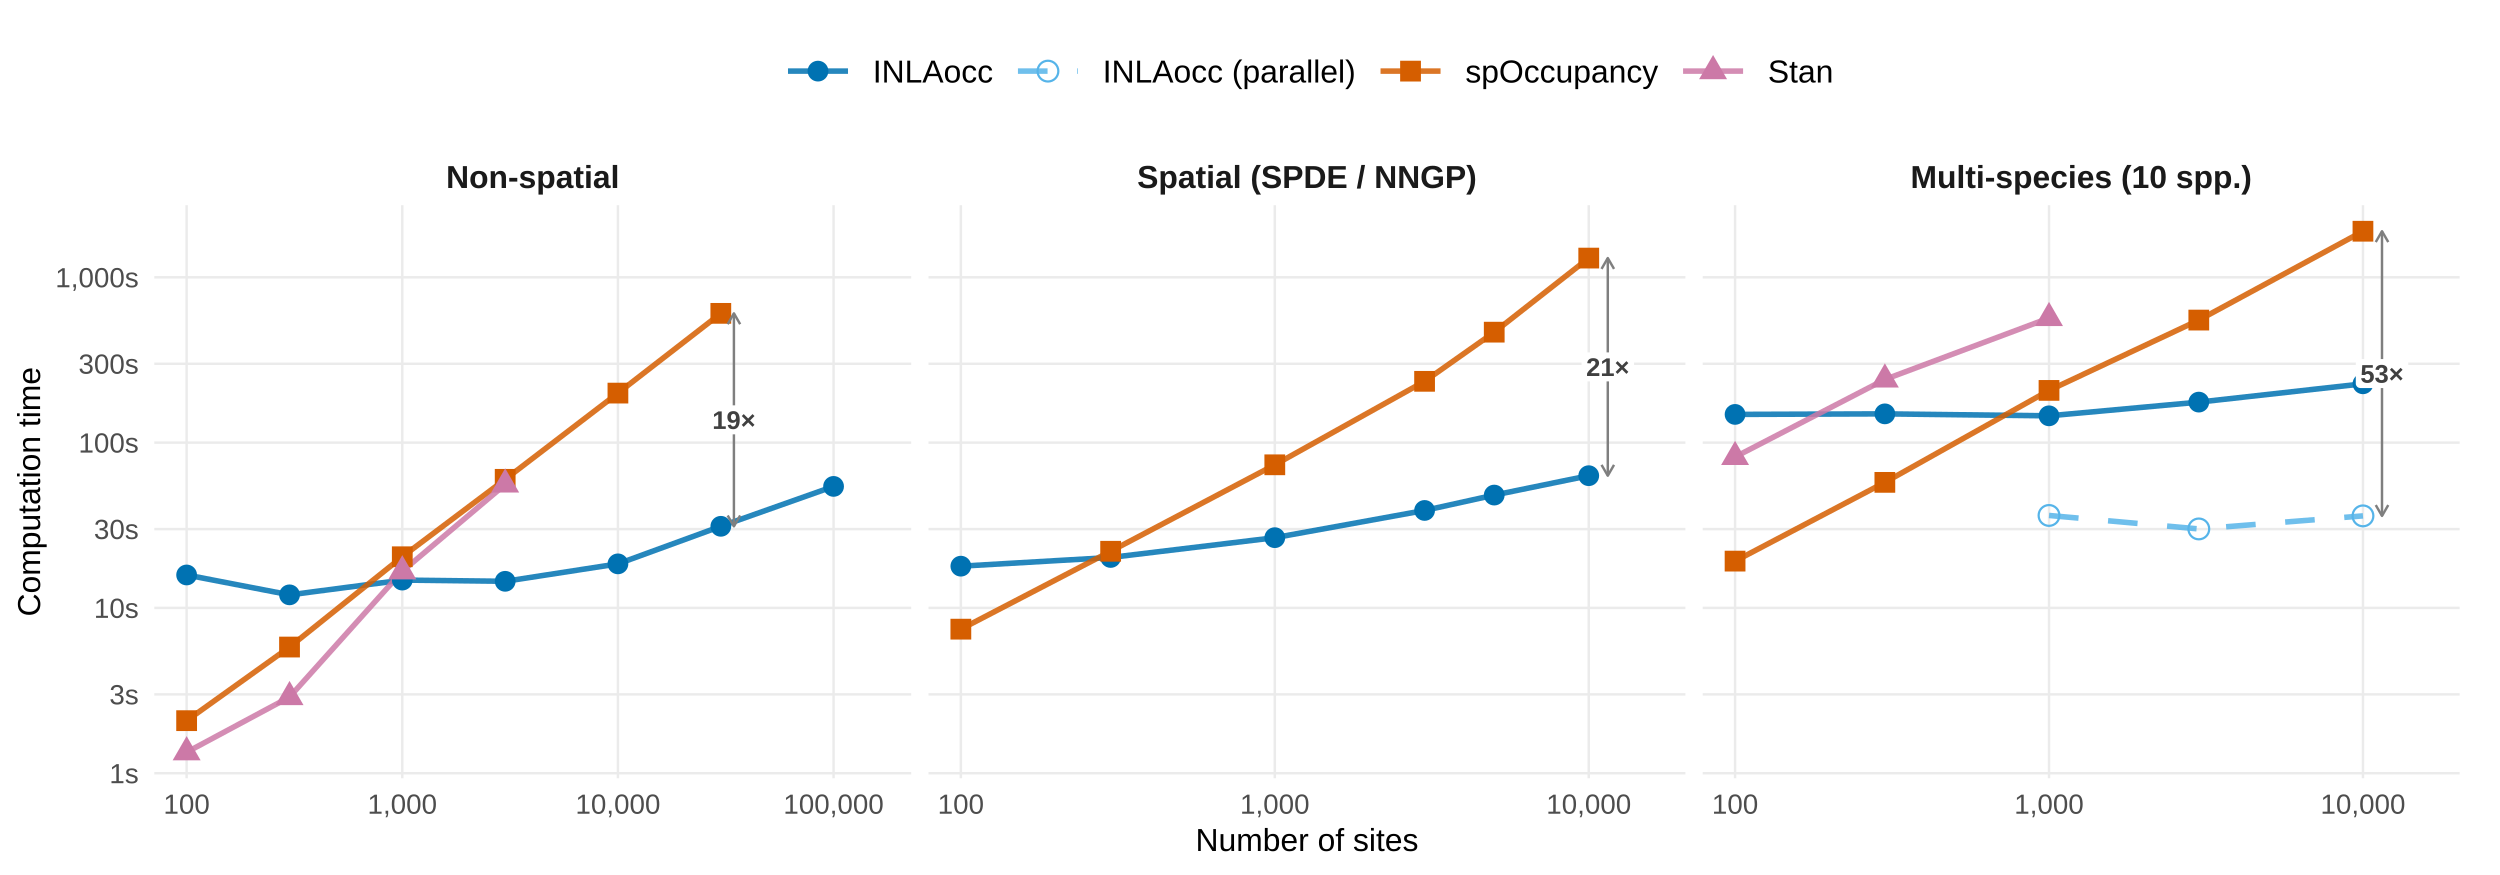
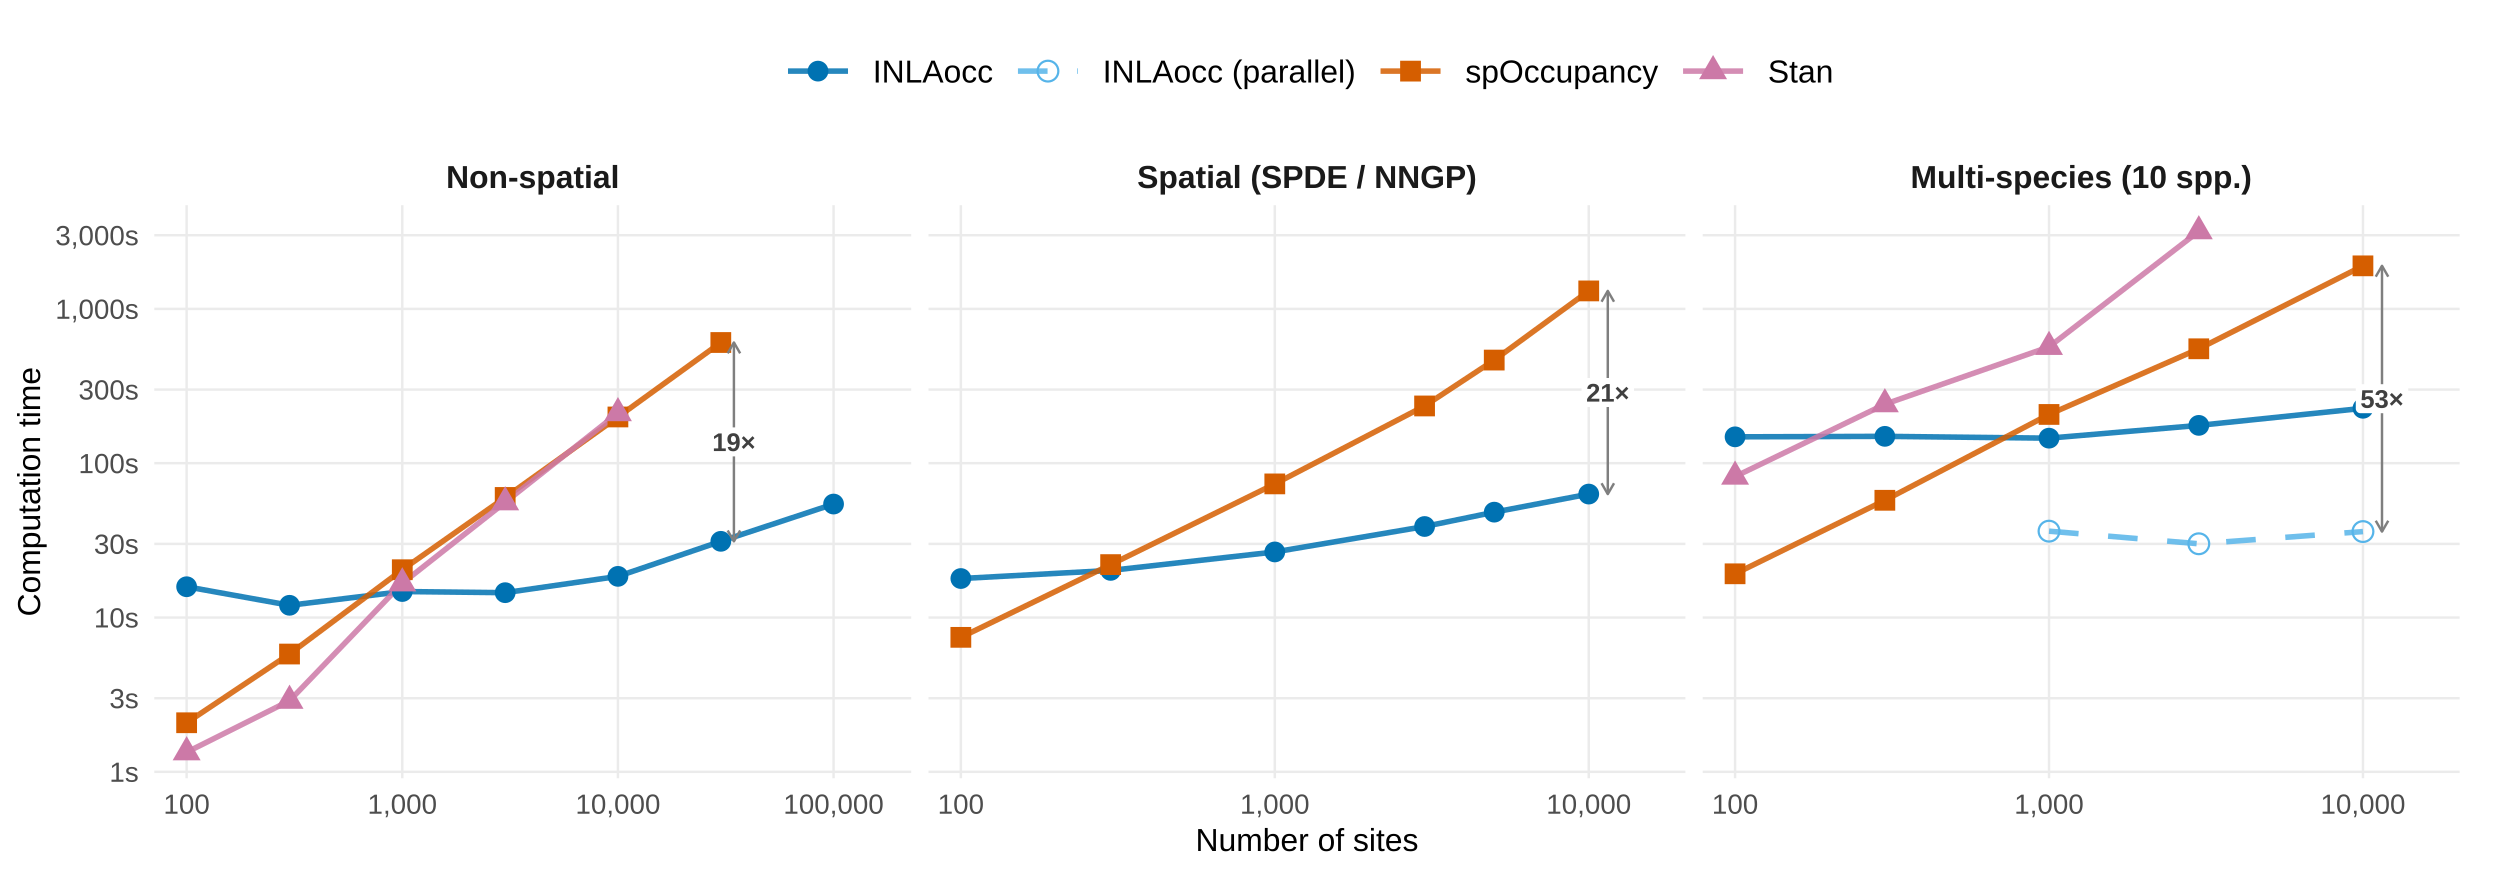
<svg xmlns="http://www.w3.org/2000/svg" width="864.00pt" height="302.40pt" viewBox="0 0 864.00 302.40">
  <g class="svglite">
    <defs>
      <style type="text/css">
    .svglite line, .svglite polyline, .svglite polygon, .svglite path, .svglite rect, .svglite circle {
      fill: none;
      stroke: #000000;
      stroke-linecap: round;
      stroke-linejoin: round;
      stroke-miterlimit: 10.00;
    }
    .svglite text {
      white-space: pre;
    }
    .svglite g.glyphgroup path {
      fill: inherit;
      stroke: none;
    }
  </style>
    </defs>
    <rect width="100%" height="100%" style="stroke: none; fill: #FFFFFF;" />
    <defs>
      <clipPath id="cpMC4wMHw4NjQuMDB8MC4wMHwzMDIuNDA=">
        <rect x="0.00" y="0.00" width="864.00" height="302.40" />
      </clipPath>
    </defs>
    <g clip-path="url(#cpMC4wMHw4NjQuMDB8MC4wMHwzMDIuNDA=)">
      <rect x="0.00" y="-0" width="864.00" height="302.40" style="stroke-width: 1.16; stroke: none; fill: #FFFFFF;" />
    </g>
    <defs>
      <clipPath id="cpNTMuMzJ8MzE0LjkxfDcwLjkxfDI2OC45Nw==">
        <rect x="53.32" y="70.91" width="261.59" height="198.06" />
      </clipPath>
    </defs>
    <g clip-path="url(#cpNTMuMzJ8MzE0LjkxfDcwLjkxfDI2OC45Nw==)">
      <rect x="53.32" y="70.91" width="261.59" height="198.06" style="stroke-width: 1.16; stroke: none; fill: #FFFFFF;" />
-       <polyline points="53.32,267.23 314.91,267.23 " style="stroke-width: 0.85; stroke: #EBEBEB; stroke-linecap: butt;" />
-       <polyline points="53.32,239.97 314.91,239.97 " style="stroke-width: 0.85; stroke: #EBEBEB; stroke-linecap: butt;" />
-       <polyline points="53.32,210.10 314.91,210.10 " style="stroke-width: 0.85; stroke: #EBEBEB; stroke-linecap: butt;" />
-       <polyline points="53.32,182.85 314.91,182.85 " style="stroke-width: 0.85; stroke: #EBEBEB; stroke-linecap: butt;" />
-       <polyline points="53.32,152.97 314.91,152.97 " style="stroke-width: 0.85; stroke: #EBEBEB; stroke-linecap: butt;" />
-       <polyline points="53.32,125.72 314.91,125.72 " style="stroke-width: 0.85; stroke: #EBEBEB; stroke-linecap: butt;" />
-       <polyline points="53.32,95.84 314.91,95.84 " style="stroke-width: 0.85; stroke: #EBEBEB; stroke-linecap: butt;" />
+       <polyline points="53.32,266.75 314.91,266.75 " style="stroke-width: 0.85; stroke: #EBEBEB; stroke-linecap: butt;" />
+       <polyline points="53.32,241.30 314.91,241.30 " style="stroke-width: 0.85; stroke: #EBEBEB; stroke-linecap: butt;" />
+       <polyline points="53.32,213.42 314.91,213.42 " style="stroke-width: 0.85; stroke: #EBEBEB; stroke-linecap: butt;" />
+       <polyline points="53.32,187.97 314.91,187.97 " style="stroke-width: 0.85; stroke: #EBEBEB; stroke-linecap: butt;" />
+       <polyline points="53.32,160.08 314.91,160.08 " style="stroke-width: 0.85; stroke: #EBEBEB; stroke-linecap: butt;" />
+       <polyline points="53.32,134.64 314.91,134.64 " style="stroke-width: 0.85; stroke: #EBEBEB; stroke-linecap: butt;" />
+       <polyline points="53.32,106.75 314.91,106.75 " style="stroke-width: 0.85; stroke: #EBEBEB; stroke-linecap: butt;" />
+       <polyline points="53.32,81.30 314.91,81.30 " style="stroke-width: 0.85; stroke: #EBEBEB; stroke-linecap: butt;" />
      <polyline points="64.50,268.97 64.50,70.91 " style="stroke-width: 0.85; stroke: #EBEBEB; stroke-linecap: butt;" />
      <polyline points="139.03,268.97 139.03,70.91 " style="stroke-width: 0.85; stroke: #EBEBEB; stroke-linecap: butt;" />
      <polyline points="213.56,268.97 213.56,70.91 " style="stroke-width: 0.85; stroke: #EBEBEB; stroke-linecap: butt;" />
      <polyline points="288.08,268.97 288.08,70.91 " style="stroke-width: 0.85; stroke: #EBEBEB; stroke-linecap: butt;" />
-       <polyline points="64.50,198.71 100.06,205.58 139.03,200.48 174.59,200.90 213.56,194.87 249.12,181.89 288.08,168.10 " style="stroke-width: 1.92; stroke: #0072B2; stroke-opacity: 0.85; stroke-linecap: butt;" />
-       <polyline points="64.50,249.06 100.06,223.62 139.03,192.41 174.59,165.66 213.56,135.86 249.12,108.30 " style="stroke-width: 1.92; stroke: #D55E00; stroke-opacity: 0.85; stroke-linecap: butt;" />
-       <polyline points="64.50,259.97 100.06,240.90 139.03,197.44 174.59,167.42 " style="stroke-width: 1.92; stroke: #CC79A7; stroke-opacity: 0.85; stroke-linecap: butt;" />
-       <circle cx="64.50" cy="198.71" r="3.59" style="stroke-width: 0.77; stroke: none; fill: #0072B2;" />
-       <polygon points="60.91,252.65 68.09,252.65 68.09,245.47 60.91,245.47 " style="stroke-width: 0.77; stroke: none; fill: #D55E00;" />
+       <polyline points="64.50,202.78 100.06,209.19 139.03,204.43 174.59,204.83 213.56,199.19 249.12,187.08 288.08,174.20 " style="stroke-width: 1.92; stroke: #0072B2; stroke-opacity: 0.85; stroke-linecap: butt;" />
+       <polyline points="64.50,249.79 100.06,226.03 139.03,196.90 174.59,171.92 213.56,144.10 249.12,118.37 " style="stroke-width: 1.92; stroke: #D55E00; stroke-opacity: 0.85; stroke-linecap: butt;" />
+       <polyline points="64.50,259.97 100.06,242.17 139.03,201.59 174.59,173.57 213.56,142.78 " style="stroke-width: 1.92; stroke: #CC79A7; stroke-opacity: 0.85; stroke-linecap: butt;" />
+       <circle cx="64.50" cy="202.78" r="3.59" style="stroke-width: 0.77; stroke: none; fill: #0072B2;" />
+       <polygon points="60.91,253.37 68.09,253.37 68.09,246.20 60.91,246.20 " style="stroke-width: 0.77; stroke: none; fill: #D55E00;" />
      <polygon points="64.50,254.39 69.33,262.76 59.67,262.76 " style="stroke-width: 0.77; stroke: none; fill: #CC79A7;" />
-       <circle cx="100.06" cy="205.58" r="3.59" style="stroke-width: 0.77; stroke: none; fill: #0072B2;" />
-       <polygon points="96.47,227.21 103.65,227.21 103.65,220.03 96.47,220.03 " style="stroke-width: 0.77; stroke: none; fill: #D55E00;" />
-       <polygon points="100.06,235.32 104.89,243.69 95.23,243.69 " style="stroke-width: 0.77; stroke: none; fill: #CC79A7;" />
-       <circle cx="139.03" cy="200.48" r="3.59" style="stroke-width: 0.77; stroke: none; fill: #0072B2;" />
-       <polygon points="135.44,196.00 142.62,196.00 142.62,188.83 135.44,188.83 " style="stroke-width: 0.77; stroke: none; fill: #D55E00;" />
-       <polygon points="139.03,191.86 143.86,200.23 134.20,200.23 " style="stroke-width: 0.77; stroke: none; fill: #CC79A7;" />
-       <circle cx="174.59" cy="200.90" r="3.59" style="stroke-width: 0.77; stroke: none; fill: #0072B2;" />
-       <polygon points="171.00,169.24 178.18,169.24 178.18,162.07 171.00,162.07 " style="stroke-width: 0.77; stroke: none; fill: #D55E00;" />
-       <polygon points="174.59,161.84 179.42,170.21 169.76,170.21 " style="stroke-width: 0.77; stroke: none; fill: #CC79A7;" />
-       <circle cx="213.56" cy="194.87" r="3.59" style="stroke-width: 0.77; stroke: none; fill: #0072B2;" />
-       <polygon points="209.97,139.44 217.14,139.44 217.14,132.27 209.97,132.27 " style="stroke-width: 0.77; stroke: none; fill: #D55E00;" />
-       <circle cx="249.12" cy="181.89" r="3.59" style="stroke-width: 0.77; stroke: none; fill: #0072B2;" />
-       <polygon points="245.53,111.88 252.70,111.88 252.70,104.71 245.53,104.71 " style="stroke-width: 0.77; stroke: none; fill: #D55E00;" />
-       <circle cx="288.08" cy="168.10" r="3.59" style="stroke-width: 0.77; stroke: none; fill: #0072B2;" />
-       <line x1="253.64" y1="181.89" x2="253.64" y2="108.30" style="stroke-width: 0.85; stroke: #7F7F7F; stroke-linecap: butt;" />
-       <polyline points="251.48,178.15 253.64,181.89 255.80,178.15 " style="stroke-width: 0.85; stroke: #7F7F7F; stroke-linecap: butt;" />
-       <polyline points="255.80,112.04 253.64,108.30 251.48,112.04 " style="stroke-width: 0.85; stroke: #7F7F7F; stroke-linecap: butt;" />
-       <polygon points="246.16,150.10 261.12,150.10 261.05,150.09 261.31,150.08 261.56,150.03 261.80,149.94 262.02,149.82 262.22,149.65 262.38,149.46 262.52,149.25 262.62,149.01 262.68,148.76 262.70,148.51 262.70,148.51 262.70,141.68 262.70,141.68 262.68,141.42 262.62,141.17 262.52,140.94 262.38,140.72 262.22,140.53 262.02,140.37 261.80,140.24 261.56,140.15 261.31,140.10 261.12,140.09 246.16,140.09 246.35,140.10 246.10,140.09 245.84,140.12 245.60,140.19 245.37,140.30 245.16,140.45 244.97,140.62 244.82,140.83 244.70,141.05 244.62,141.30 244.58,141.55 244.57,141.68 244.57,148.51 244.58,148.38 244.58,148.64 244.62,148.89 244.70,149.13 244.82,149.36 244.97,149.56 245.16,149.74 245.37,149.88 245.60,149.99 245.84,150.06 246.10,150.09 " style="stroke-width: 0.00; stroke: none; fill: #FFFFFF;" />
-       <text x="253.64" y="148.25" text-anchor="middle" style="font-size: 8.82px; font-weight: bold;fill: #404040; font-family: &quot;Arial&quot;;" textLength="14.95px" lengthAdjust="spacingAndGlyphs">19×</text>
+       <circle cx="100.06" cy="209.19" r="3.59" style="stroke-width: 0.77; stroke: none; fill: #0072B2;" />
+       <polygon points="96.47,229.62 103.65,229.62 103.65,222.45 96.47,222.45 " style="stroke-width: 0.77; stroke: none; fill: #D55E00;" />
+       <polygon points="100.06,236.59 104.89,244.96 95.23,244.96 " style="stroke-width: 0.77; stroke: none; fill: #CC79A7;" />
+       <circle cx="139.03" cy="204.43" r="3.59" style="stroke-width: 0.77; stroke: none; fill: #0072B2;" />
+       <polygon points="135.44,200.49 142.62,200.49 142.62,193.31 135.44,193.31 " style="stroke-width: 0.77; stroke: none; fill: #D55E00;" />
+       <polygon points="139.03,196.01 143.86,204.38 134.20,204.38 " style="stroke-width: 0.77; stroke: none; fill: #CC79A7;" />
+       <circle cx="174.59" cy="204.83" r="3.59" style="stroke-width: 0.77; stroke: none; fill: #0072B2;" />
+       <polygon points="171.00,175.51 178.18,175.51 178.18,168.33 171.00,168.33 " style="stroke-width: 0.77; stroke: none; fill: #D55E00;" />
+       <polygon points="174.59,167.99 179.42,176.36 169.76,176.36 " style="stroke-width: 0.77; stroke: none; fill: #CC79A7;" />
+       <circle cx="213.56" cy="199.19" r="3.59" style="stroke-width: 0.77; stroke: none; fill: #0072B2;" />
+       <polygon points="209.97,147.69 217.14,147.69 217.14,140.52 209.97,140.52 " style="stroke-width: 0.77; stroke: none; fill: #D55E00;" />
+       <circle cx="249.12" cy="187.08" r="3.59" style="stroke-width: 0.77; stroke: none; fill: #0072B2;" />
+       <polygon points="245.53,121.96 252.70,121.96 252.70,114.78 245.53,114.78 " style="stroke-width: 0.77; stroke: none; fill: #D55E00;" />
+       <circle cx="288.08" cy="174.20" r="3.59" style="stroke-width: 0.77; stroke: none; fill: #0072B2;" />
+       <polygon points="213.56,137.20 218.39,145.57 208.73,145.57 " style="stroke-width: 0.77; stroke: none; fill: #CC79A7;" />
+       <line x1="253.64" y1="187.08" x2="253.64" y2="118.37" style="stroke-width: 0.85; stroke: #7F7F7F; stroke-linecap: butt;" />
+       <polyline points="251.48,183.33 253.64,187.08 255.80,183.33 " style="stroke-width: 0.85; stroke: #7F7F7F; stroke-linecap: butt;" />
+       <polyline points="255.80,122.11 253.64,118.37 251.48,122.11 " style="stroke-width: 0.85; stroke: #7F7F7F; stroke-linecap: butt;" />
+       <polygon points="246.16,157.73 261.12,157.73 261.05,157.73 261.31,157.72 261.56,157.67 261.80,157.57 262.02,157.45 262.22,157.29 262.38,157.09 262.52,156.88 262.62,156.64 262.68,156.40 262.70,156.14 262.70,156.14 262.70,149.31 262.70,149.31 262.68,149.05 262.62,148.80 262.52,148.57 262.38,148.35 262.22,148.16 262.02,148.00 261.80,147.87 261.56,147.78 261.31,147.73 261.12,147.72 246.16,147.72 246.35,147.73 246.10,147.72 245.84,147.75 245.60,147.82 245.37,147.93 245.16,148.08 244.97,148.25 244.82,148.46 244.70,148.69 244.62,148.93 244.58,149.18 244.57,149.31 244.57,156.14 244.58,156.01 244.58,156.27 244.62,156.52 244.70,156.76 244.82,156.99 244.97,157.19 245.16,157.37 245.37,157.52 245.60,157.62 245.84,157.70 246.10,157.73 " style="stroke-width: 0.00; stroke: none; fill: #FFFFFF;" />
+       <text x="253.64" y="155.88" text-anchor="middle" style="font-size: 8.82px; font-weight: bold;fill: #404040; font-family: &quot;Arial&quot;;" textLength="14.95px" lengthAdjust="spacingAndGlyphs">19×</text>
    </g>
    <g clip-path="url(#cpMC4wMHw4NjQuMDB8MC4wMHwzMDIuNDA=)">
</g>
    <defs>
      <clipPath id="cpMzIwLjg5fDU4Mi40OHw3MC45MXwyNjguOTc=">
        <rect x="320.89" y="70.91" width="261.59" height="198.06" />
      </clipPath>
    </defs>
    <g clip-path="url(#cpMzIwLjg5fDU4Mi40OHw3MC45MXwyNjguOTc=)">
      <rect x="320.89" y="70.91" width="261.59" height="198.06" style="stroke-width: 1.16; stroke: none; fill: #FFFFFF;" />
-       <polyline points="320.89,267.23 582.48,267.23 " style="stroke-width: 0.85; stroke: #EBEBEB; stroke-linecap: butt;" />
-       <polyline points="320.89,239.97 582.48,239.97 " style="stroke-width: 0.85; stroke: #EBEBEB; stroke-linecap: butt;" />
-       <polyline points="320.89,210.10 582.48,210.10 " style="stroke-width: 0.85; stroke: #EBEBEB; stroke-linecap: butt;" />
-       <polyline points="320.89,182.85 582.48,182.85 " style="stroke-width: 0.85; stroke: #EBEBEB; stroke-linecap: butt;" />
-       <polyline points="320.89,152.97 582.48,152.97 " style="stroke-width: 0.85; stroke: #EBEBEB; stroke-linecap: butt;" />
-       <polyline points="320.89,125.72 582.48,125.72 " style="stroke-width: 0.85; stroke: #EBEBEB; stroke-linecap: butt;" />
-       <polyline points="320.89,95.84 582.48,95.84 " style="stroke-width: 0.85; stroke: #EBEBEB; stroke-linecap: butt;" />
+       <polyline points="320.89,266.75 582.48,266.75 " style="stroke-width: 0.85; stroke: #EBEBEB; stroke-linecap: butt;" />
+       <polyline points="320.89,241.30 582.48,241.30 " style="stroke-width: 0.85; stroke: #EBEBEB; stroke-linecap: butt;" />
+       <polyline points="320.89,213.42 582.48,213.42 " style="stroke-width: 0.85; stroke: #EBEBEB; stroke-linecap: butt;" />
+       <polyline points="320.89,187.97 582.48,187.97 " style="stroke-width: 0.85; stroke: #EBEBEB; stroke-linecap: butt;" />
+       <polyline points="320.89,160.08 582.48,160.08 " style="stroke-width: 0.85; stroke: #EBEBEB; stroke-linecap: butt;" />
+       <polyline points="320.89,134.64 582.48,134.64 " style="stroke-width: 0.85; stroke: #EBEBEB; stroke-linecap: butt;" />
+       <polyline points="320.89,106.75 582.48,106.75 " style="stroke-width: 0.85; stroke: #EBEBEB; stroke-linecap: butt;" />
+       <polyline points="320.89,81.30 582.48,81.30 " style="stroke-width: 0.85; stroke: #EBEBEB; stroke-linecap: butt;" />
      <polyline points="332.07,268.97 332.07,70.91 " style="stroke-width: 0.85; stroke: #EBEBEB; stroke-linecap: butt;" />
      <polyline points="440.57,268.97 440.57,70.91 " style="stroke-width: 0.85; stroke: #EBEBEB; stroke-linecap: butt;" />
      <polyline points="549.07,268.97 549.07,70.91 " style="stroke-width: 0.85; stroke: #EBEBEB; stroke-linecap: butt;" />
-       <polyline points="332.07,195.67 383.84,192.66 440.57,185.82 492.34,176.41 516.41,171.10 549.07,164.40 " style="stroke-width: 1.92; stroke: #0072B2; stroke-opacity: 0.85; stroke-linecap: butt;" />
-       <polyline points="332.07,217.44 383.84,190.52 440.57,160.64 492.34,131.78 516.41,114.80 549.07,89.19 " style="stroke-width: 1.92; stroke: #D55E00; stroke-opacity: 0.85; stroke-linecap: butt;" />
-       <circle cx="332.07" cy="195.67" r="3.59" style="stroke-width: 0.77; stroke: none; fill: #0072B2;" />
-       <polygon points="328.48,221.03 335.66,221.03 335.66,213.85 328.48,213.85 " style="stroke-width: 0.77; stroke: none; fill: #D55E00;" />
-       <circle cx="383.84" cy="192.66" r="3.59" style="stroke-width: 0.77; stroke: none; fill: #0072B2;" />
-       <polygon points="380.25,194.11 387.43,194.11 387.43,186.93 380.25,186.93 " style="stroke-width: 0.77; stroke: none; fill: #D55E00;" />
-       <circle cx="440.57" cy="185.82" r="3.59" style="stroke-width: 0.77; stroke: none; fill: #0072B2;" />
-       <polygon points="436.98,164.22 444.16,164.22 444.16,157.05 436.98,157.05 " style="stroke-width: 0.77; stroke: none; fill: #D55E00;" />
-       <circle cx="492.34" cy="176.41" r="3.59" style="stroke-width: 0.77; stroke: none; fill: #0072B2;" />
-       <polygon points="488.75,135.37 495.92,135.37 495.92,128.20 488.75,128.20 " style="stroke-width: 0.77; stroke: none; fill: #D55E00;" />
-       <circle cx="516.41" cy="171.10" r="3.59" style="stroke-width: 0.77; stroke: none; fill: #0072B2;" />
-       <polygon points="512.82,118.38 519.99,118.38 519.99,111.21 512.82,111.21 " style="stroke-width: 0.77; stroke: none; fill: #D55E00;" />
-       <circle cx="549.07" cy="164.40" r="3.59" style="stroke-width: 0.77; stroke: none; fill: #0072B2;" />
-       <polygon points="545.48,92.78 552.66,92.78 552.66,85.61 545.48,85.61 " style="stroke-width: 0.77; stroke: none; fill: #D55E00;" />
-       <line x1="555.65" y1="164.40" x2="555.65" y2="89.19" style="stroke-width: 0.85; stroke: #7F7F7F; stroke-linecap: butt;" />
-       <polyline points="553.49,160.66 555.65,164.40 557.81,160.66 " style="stroke-width: 0.85; stroke: #7F7F7F; stroke-linecap: butt;" />
-       <polyline points="557.81,92.94 555.65,89.19 553.49,92.94 " style="stroke-width: 0.85; stroke: #7F7F7F; stroke-linecap: butt;" />
-       <polygon points="548.18,131.80 563.13,131.80 563.07,131.80 563.32,131.79 563.57,131.74 563.81,131.65 564.03,131.52 564.23,131.36 564.40,131.17 564.54,130.95 564.64,130.72 564.70,130.47 564.72,130.21 564.72,130.21 564.72,123.38 564.72,123.38 564.70,123.13 564.64,122.88 564.54,122.64 564.40,122.43 564.23,122.24 564.03,122.08 563.81,121.95 563.57,121.86 563.32,121.81 563.13,121.79 548.18,121.79 548.37,121.81 548.11,121.80 547.86,121.83 547.61,121.90 547.38,122.01 547.17,122.15 546.99,122.33 546.83,122.53 546.72,122.76 546.64,123.00 546.59,123.25 546.59,123.38 546.59,130.21 546.59,130.09 546.59,130.34 546.64,130.59 546.72,130.84 546.83,131.06 546.99,131.27 547.17,131.44 547.38,131.59 547.61,131.70 547.86,131.77 548.11,131.80 " style="stroke-width: 0.00; stroke: none; fill: #FFFFFF;" />
-       <text x="555.65" y="129.95" text-anchor="middle" style="font-size: 8.82px; font-weight: bold;fill: #404040; font-family: &quot;Arial&quot;;" textLength="14.95px" lengthAdjust="spacingAndGlyphs">21×</text>
+       <polyline points="332.07,199.94 383.84,197.13 440.57,190.75 492.34,181.96 516.41,177.00 549.07,170.75 " style="stroke-width: 1.92; stroke: #0072B2; stroke-opacity: 0.85; stroke-linecap: butt;" />
+       <polyline points="332.07,220.27 383.84,195.13 440.57,167.24 492.34,140.30 516.41,124.44 549.07,100.54 " style="stroke-width: 1.92; stroke: #D55E00; stroke-opacity: 0.85; stroke-linecap: butt;" />
+       <circle cx="332.07" cy="199.94" r="3.59" style="stroke-width: 0.77; stroke: none; fill: #0072B2;" />
+       <polygon points="328.48,223.85 335.66,223.85 335.66,216.68 328.48,216.68 " style="stroke-width: 0.77; stroke: none; fill: #D55E00;" />
+       <circle cx="383.84" cy="197.13" r="3.59" style="stroke-width: 0.77; stroke: none; fill: #0072B2;" />
+       <polygon points="380.25,198.72 387.43,198.72 387.43,191.54 380.25,191.54 " style="stroke-width: 0.77; stroke: none; fill: #D55E00;" />
+       <circle cx="440.57" cy="190.75" r="3.59" style="stroke-width: 0.77; stroke: none; fill: #0072B2;" />
+       <polygon points="436.98,170.82 444.16,170.82 444.16,163.65 436.98,163.65 " style="stroke-width: 0.77; stroke: none; fill: #D55E00;" />
+       <circle cx="492.34" cy="181.96" r="3.59" style="stroke-width: 0.77; stroke: none; fill: #0072B2;" />
+       <polygon points="488.75,143.89 495.92,143.89 495.92,136.71 488.75,136.71 " style="stroke-width: 0.77; stroke: none; fill: #D55E00;" />
+       <circle cx="516.41" cy="177.00" r="3.59" style="stroke-width: 0.77; stroke: none; fill: #0072B2;" />
+       <polygon points="512.82,128.03 519.99,128.03 519.99,120.85 512.82,120.85 " style="stroke-width: 0.77; stroke: none; fill: #D55E00;" />
+       <circle cx="549.07" cy="170.75" r="3.59" style="stroke-width: 0.77; stroke: none; fill: #0072B2;" />
+       <polygon points="545.48,104.13 552.66,104.13 552.66,96.95 545.48,96.95 " style="stroke-width: 0.77; stroke: none; fill: #D55E00;" />
+       <line x1="555.65" y1="170.75" x2="555.65" y2="100.54" style="stroke-width: 0.85; stroke: #7F7F7F; stroke-linecap: butt;" />
+       <polyline points="553.49,167.01 555.65,170.75 557.81,167.01 " style="stroke-width: 0.85; stroke: #7F7F7F; stroke-linecap: butt;" />
+       <polyline points="557.81,104.28 555.65,100.54 553.49,104.28 " style="stroke-width: 0.85; stroke: #7F7F7F; stroke-linecap: butt;" />
+       <polygon points="548.18,140.65 563.13,140.65 563.07,140.65 563.32,140.64 563.57,140.59 563.81,140.50 564.03,140.37 564.23,140.21 564.40,140.02 564.54,139.80 564.64,139.56 564.70,139.32 564.72,139.06 564.72,139.06 564.72,132.23 564.72,132.23 564.70,131.97 564.64,131.73 564.54,131.49 564.40,131.28 564.23,131.08 564.03,130.92 563.81,130.79 563.57,130.70 563.32,130.65 563.13,130.64 548.18,130.64 548.37,130.65 548.11,130.64 547.86,130.67 547.61,130.74 547.38,130.85 547.17,131.00 546.99,131.18 546.83,131.38 546.72,131.61 546.64,131.85 546.59,132.10 546.59,132.23 546.59,139.06 546.59,138.93 546.59,139.19 546.64,139.44 546.72,139.68 546.83,139.91 546.99,140.11 547.17,140.29 547.38,140.44 547.61,140.55 547.86,140.62 548.11,140.65 " style="stroke-width: 0.00; stroke: none; fill: #FFFFFF;" />
+       <text x="555.65" y="138.80" text-anchor="middle" style="font-size: 8.82px; font-weight: bold;fill: #404040; font-family: &quot;Arial&quot;;" textLength="14.95px" lengthAdjust="spacingAndGlyphs">21×</text>
    </g>
    <g clip-path="url(#cpMC4wMHw4NjQuMDB8MC4wMHwzMDIuNDA=)">
</g>
    <defs>
      <clipPath id="cpNTg4LjQ2fDg1MC4wNXw3MC45MXwyNjguOTc=">
        <rect x="588.46" y="70.91" width="261.59" height="198.06" />
      </clipPath>
    </defs>
    <g clip-path="url(#cpNTg4LjQ2fDg1MC4wNXw3MC45MXwyNjguOTc=)">
      <rect x="588.46" y="70.91" width="261.59" height="198.06" style="stroke-width: 1.16; stroke: none; fill: #FFFFFF;" />
-       <polyline points="588.46,267.23 850.05,267.23 " style="stroke-width: 0.85; stroke: #EBEBEB; stroke-linecap: butt;" />
-       <polyline points="588.46,239.97 850.05,239.97 " style="stroke-width: 0.85; stroke: #EBEBEB; stroke-linecap: butt;" />
-       <polyline points="588.46,210.10 850.05,210.10 " style="stroke-width: 0.85; stroke: #EBEBEB; stroke-linecap: butt;" />
-       <polyline points="588.46,182.85 850.05,182.85 " style="stroke-width: 0.85; stroke: #EBEBEB; stroke-linecap: butt;" />
-       <polyline points="588.46,152.97 850.05,152.97 " style="stroke-width: 0.85; stroke: #EBEBEB; stroke-linecap: butt;" />
-       <polyline points="588.46,125.72 850.05,125.72 " style="stroke-width: 0.85; stroke: #EBEBEB; stroke-linecap: butt;" />
-       <polyline points="588.46,95.84 850.05,95.84 " style="stroke-width: 0.85; stroke: #EBEBEB; stroke-linecap: butt;" />
+       <polyline points="588.46,266.75 850.05,266.75 " style="stroke-width: 0.85; stroke: #EBEBEB; stroke-linecap: butt;" />
+       <polyline points="588.46,241.30 850.05,241.30 " style="stroke-width: 0.85; stroke: #EBEBEB; stroke-linecap: butt;" />
+       <polyline points="588.46,213.42 850.05,213.42 " style="stroke-width: 0.85; stroke: #EBEBEB; stroke-linecap: butt;" />
+       <polyline points="588.46,187.97 850.05,187.97 " style="stroke-width: 0.85; stroke: #EBEBEB; stroke-linecap: butt;" />
+       <polyline points="588.46,160.08 850.05,160.08 " style="stroke-width: 0.85; stroke: #EBEBEB; stroke-linecap: butt;" />
+       <polyline points="588.46,134.64 850.05,134.64 " style="stroke-width: 0.85; stroke: #EBEBEB; stroke-linecap: butt;" />
+       <polyline points="588.46,106.75 850.05,106.75 " style="stroke-width: 0.85; stroke: #EBEBEB; stroke-linecap: butt;" />
+       <polyline points="588.46,81.30 850.05,81.30 " style="stroke-width: 0.85; stroke: #EBEBEB; stroke-linecap: butt;" />
      <polyline points="599.64,268.97 599.64,70.91 " style="stroke-width: 0.85; stroke: #EBEBEB; stroke-linecap: butt;" />
      <polyline points="708.14,268.97 708.14,70.91 " style="stroke-width: 0.85; stroke: #EBEBEB; stroke-linecap: butt;" />
      <polyline points="816.64,268.97 816.64,70.91 " style="stroke-width: 0.85; stroke: #EBEBEB; stroke-linecap: butt;" />
-       <polyline points="599.64,143.22 651.41,143.03 708.14,143.71 759.91,138.97 816.64,132.64 " style="stroke-width: 1.92; stroke: #0072B2; stroke-opacity: 0.85; stroke-linecap: butt;" />
-       <polyline points="708.14,178.14 759.91,182.80 816.64,178.29 " style="stroke-width: 1.92; stroke: #56B4E9; stroke-opacity: 0.85; stroke-dasharray: 10.24,10.24; stroke-linecap: butt;" />
-       <polyline points="599.64,193.92 651.41,166.70 708.14,134.93 759.91,110.62 816.64,79.92 " style="stroke-width: 1.92; stroke: #D55E00; stroke-opacity: 0.85; stroke-linecap: butt;" />
-       <polyline points="599.64,157.92 651.41,131.14 708.14,109.91 " style="stroke-width: 1.92; stroke: #CC79A7; stroke-opacity: 0.85; stroke-linecap: butt;" />
-       <circle cx="599.64" cy="143.22" r="3.59" style="stroke-width: 0.77; stroke: none; fill: #0072B2;" />
-       <polygon points="596.05,197.51 603.23,197.51 603.23,190.33 596.05,190.33 " style="stroke-width: 0.77; stroke: none; fill: #D55E00;" />
-       <circle cx="651.41" cy="143.03" r="3.59" style="stroke-width: 0.77; stroke: none; fill: #0072B2;" />
-       <polygon points="647.82,170.29 654.99,170.29 654.99,163.12 647.82,163.12 " style="stroke-width: 0.77; stroke: none; fill: #D55E00;" />
-       <circle cx="708.14" cy="143.71" r="3.59" style="stroke-width: 0.77; stroke: none; fill: #0072B2;" />
-       <polygon points="704.55,138.51 711.73,138.51 711.73,131.34 704.55,131.34 " style="stroke-width: 0.77; stroke: none; fill: #D55E00;" />
-       <circle cx="759.91" cy="138.97" r="3.59" style="stroke-width: 0.77; stroke: none; fill: #0072B2;" />
-       <polygon points="756.32,114.21 763.49,114.21 763.49,107.03 756.32,107.03 " style="stroke-width: 0.77; stroke: none; fill: #D55E00;" />
-       <circle cx="816.64" cy="132.64" r="3.59" style="stroke-width: 0.77; stroke: none; fill: #0072B2;" />
-       <polygon points="813.05,83.50 820.22,83.50 820.22,76.33 813.05,76.33 " style="stroke-width: 0.77; stroke: none; fill: #D55E00;" />
-       <circle cx="708.14" cy="178.14" r="3.59" style="stroke-width: 0.77; stroke: #56B4E9;" />
-       <circle cx="759.91" cy="182.80" r="3.59" style="stroke-width: 0.77; stroke: #56B4E9;" />
-       <circle cx="816.64" cy="178.29" r="3.59" style="stroke-width: 0.77; stroke: #56B4E9;" />
-       <polygon points="599.64,152.34 604.47,160.71 594.81,160.71 " style="stroke-width: 0.77; stroke: none; fill: #CC79A7;" />
-       <polygon points="651.41,125.56 656.24,133.93 646.58,133.93 " style="stroke-width: 0.77; stroke: none; fill: #CC79A7;" />
-       <polygon points="708.14,104.33 712.97,112.70 703.31,112.70 " style="stroke-width: 0.77; stroke: none; fill: #CC79A7;" />
-       <line x1="823.22" y1="178.29" x2="823.22" y2="79.92" style="stroke-width: 0.85; stroke: #7F7F7F; stroke-linecap: butt;" />
-       <polyline points="821.06,174.55 823.22,178.29 825.38,174.55 " style="stroke-width: 0.85; stroke: #7F7F7F; stroke-linecap: butt;" />
-       <polyline points="825.38,83.66 823.22,79.92 821.06,83.66 " style="stroke-width: 0.85; stroke: #7F7F7F; stroke-linecap: butt;" />
-       <polygon points="815.75,134.11 830.70,134.11 830.64,134.10 830.89,134.09 831.14,134.04 831.38,133.95 831.60,133.82 831.80,133.66 831.97,133.47 832.10,133.26 832.20,133.02 832.27,132.77 832.29,132.52 832.29,132.52 832.29,125.69 832.29,125.69 832.27,125.43 832.20,125.18 832.10,124.95 831.97,124.73 831.80,124.54 831.60,124.38 831.38,124.25 831.14,124.16 830.89,124.11 830.70,124.10 815.75,124.10 815.94,124.11 815.68,124.10 815.43,124.13 815.18,124.20 814.95,124.31 814.74,124.46 814.56,124.63 814.40,124.84 814.29,125.06 814.20,125.31 814.16,125.56 814.16,125.69 814.16,132.52 814.16,132.39 814.16,132.65 814.20,132.90 814.29,133.14 814.40,133.37 814.56,133.57 814.74,133.75 814.95,133.89 815.18,134.00 815.43,134.07 815.68,134.10 " style="stroke-width: 0.00; stroke: none; fill: #FFFFFF;" />
-       <text x="823.22" y="132.26" text-anchor="middle" style="font-size: 8.82px; font-weight: bold;fill: #404040; font-family: &quot;Arial&quot;;" textLength="14.95px" lengthAdjust="spacingAndGlyphs">53×</text>
+       <polyline points="599.64,150.97 651.41,150.80 708.14,151.43 759.91,147.01 816.64,141.10 " style="stroke-width: 1.92; stroke: #0072B2; stroke-opacity: 0.85; stroke-linecap: butt;" />
+       <polyline points="708.14,183.57 759.91,187.93 816.64,183.71 " style="stroke-width: 1.92; stroke: #56B4E9; stroke-opacity: 0.85; stroke-dasharray: 10.24,10.24; stroke-linecap: butt;" />
+       <polyline points="599.64,198.31 651.41,172.90 708.14,143.23 759.91,120.54 816.64,91.88 " style="stroke-width: 1.92; stroke: #D55E00; stroke-opacity: 0.85; stroke-linecap: butt;" />
+       <polyline points="599.64,164.70 651.41,139.70 708.14,119.88 759.91,79.92 " style="stroke-width: 1.92; stroke: #CC79A7; stroke-opacity: 0.85; stroke-linecap: butt;" />
+       <circle cx="599.64" cy="150.97" r="3.59" style="stroke-width: 0.77; stroke: none; fill: #0072B2;" />
+       <polygon points="596.05,201.89 603.23,201.89 603.23,194.72 596.05,194.72 " style="stroke-width: 0.77; stroke: none; fill: #D55E00;" />
+       <circle cx="651.41" cy="150.80" r="3.59" style="stroke-width: 0.77; stroke: none; fill: #0072B2;" />
+       <polygon points="647.82,176.49 654.99,176.49 654.99,169.31 647.82,169.31 " style="stroke-width: 0.77; stroke: none; fill: #D55E00;" />
+       <circle cx="708.14" cy="151.43" r="3.59" style="stroke-width: 0.77; stroke: none; fill: #0072B2;" />
+       <polygon points="704.55,146.82 711.73,146.82 711.73,139.65 704.55,139.65 " style="stroke-width: 0.77; stroke: none; fill: #D55E00;" />
+       <circle cx="759.91" cy="147.01" r="3.59" style="stroke-width: 0.77; stroke: none; fill: #0072B2;" />
+       <polygon points="756.32,124.13 763.49,124.13 763.49,116.95 756.32,116.95 " style="stroke-width: 0.77; stroke: none; fill: #D55E00;" />
+       <circle cx="816.64" cy="141.10" r="3.59" style="stroke-width: 0.77; stroke: none; fill: #0072B2;" />
+       <polygon points="813.05,95.46 820.22,95.46 820.22,88.29 813.05,88.29 " style="stroke-width: 0.77; stroke: none; fill: #D55E00;" />
+       <circle cx="708.14" cy="183.57" r="3.59" style="stroke-width: 0.77; stroke: #56B4E9;" />
+       <circle cx="759.91" cy="187.93" r="3.59" style="stroke-width: 0.77; stroke: #56B4E9;" />
+       <circle cx="816.64" cy="183.71" r="3.59" style="stroke-width: 0.77; stroke: #56B4E9;" />
+       <polygon points="599.64,159.12 604.47,167.49 594.81,167.49 " style="stroke-width: 0.77; stroke: none; fill: #CC79A7;" />
+       <polygon points="651.41,134.12 656.24,142.49 646.58,142.49 " style="stroke-width: 0.77; stroke: none; fill: #CC79A7;" />
+       <polygon points="708.14,114.30 712.97,122.67 703.31,122.67 " style="stroke-width: 0.77; stroke: none; fill: #CC79A7;" />
+       <polygon points="759.91,74.34 764.74,82.70 755.07,82.70 " style="stroke-width: 0.77; stroke: none; fill: #CC79A7;" />
+       <line x1="823.22" y1="183.71" x2="823.22" y2="91.88" style="stroke-width: 0.85; stroke: #7F7F7F; stroke-linecap: butt;" />
+       <polyline points="821.06,179.97 823.22,183.71 825.38,179.97 " style="stroke-width: 0.85; stroke: #7F7F7F; stroke-linecap: butt;" />
+       <polyline points="825.38,95.62 823.22,91.88 821.06,95.62 " style="stroke-width: 0.85; stroke: #7F7F7F; stroke-linecap: butt;" />
+       <polygon points="815.75,142.80 830.70,142.80 830.64,142.80 830.89,142.79 831.14,142.74 831.38,142.65 831.60,142.52 831.80,142.36 831.97,142.17 832.10,141.95 832.20,141.71 832.27,141.47 832.29,141.21 832.29,141.21 832.29,134.38 832.29,134.38 832.27,134.12 832.20,133.88 832.10,133.64 831.97,133.43 831.80,133.23 831.60,133.07 831.38,132.94 831.14,132.85 830.89,132.80 830.70,132.79 815.75,132.79 815.94,132.80 815.68,132.79 815.43,132.82 815.18,132.89 814.95,133.00 814.74,133.15 814.56,133.33 814.40,133.53 814.29,133.76 814.20,134.00 814.16,134.25 814.16,134.38 814.16,141.21 814.16,141.08 814.16,141.34 814.20,141.59 814.29,141.83 814.40,142.06 814.56,142.26 814.74,142.44 814.95,142.59 815.18,142.70 815.43,142.77 815.68,142.80 " style="stroke-width: 0.00; stroke: none; fill: #FFFFFF;" />
+       <text x="823.22" y="140.95" text-anchor="middle" style="font-size: 8.82px; font-weight: bold;fill: #404040; font-family: &quot;Arial&quot;;" textLength="14.95px" lengthAdjust="spacingAndGlyphs">53×</text>
    </g>
    <g clip-path="url(#cpMC4wMHw4NjQuMDB8MC4wMHwzMDIuNDA=)">
</g>
    <defs>
      <clipPath id="cpNTMuMzJ8MzE0LjkxfDUxLjE1fDcwLjkx">
        <rect x="53.32" y="51.15" width="261.59" height="19.76" />
      </clipPath>
    </defs>
    <g clip-path="url(#cpNTMuMzJ8MzE0LjkxfDUxLjE1fDcwLjkx)">
      <text x="184.12" y="64.97" text-anchor="middle" style="font-size: 11.00px; font-weight: bold;fill: #1A1A1A; font-family: &quot;Arial&quot;;" textLength="59.91px" lengthAdjust="spacingAndGlyphs">Non-spatial</text>
    </g>
    <g clip-path="url(#cpMC4wMHw4NjQuMDB8MC4wMHwzMDIuNDA=)">
</g>
    <defs>
      <clipPath id="cpMzIwLjg5fDU4Mi40OHw1MS4xNXw3MC45MQ==">
        <rect x="320.89" y="51.15" width="261.59" height="19.76" />
      </clipPath>
    </defs>
    <g clip-path="url(#cpMzIwLjg5fDU4Mi40OHw1MS4xNXw3MC45MQ==)">
      <text x="451.69" y="64.97" text-anchor="middle" style="font-size: 11.00px; font-weight: bold;fill: #1A1A1A; font-family: &quot;Arial&quot;;" textLength="117.41px" lengthAdjust="spacingAndGlyphs">Spatial (SPDE / NNGP)</text>
    </g>
    <g clip-path="url(#cpMC4wMHw4NjQuMDB8MC4wMHwzMDIuNDA=)">
</g>
    <defs>
      <clipPath id="cpNTg4LjQ2fDg1MC4wNXw1MS4xNXw3MC45MQ==">
        <rect x="588.46" y="51.15" width="261.59" height="19.76" />
      </clipPath>
    </defs>
    <g clip-path="url(#cpNTg4LjQ2fDg1MC4wNXw1MS4xNXw3MC45MQ==)">
      <text x="719.26" y="64.97" text-anchor="middle" style="font-size: 11.00px; font-weight: bold;fill: #1A1A1A; font-family: &quot;Arial&quot;;" textLength="118.03px" lengthAdjust="spacingAndGlyphs">Multi-species (10 spp.)</text>
    </g>
    <g clip-path="url(#cpMC4wMHw4NjQuMDB8MC4wMHwzMDIuNDA=)">
      <text x="64.50" y="281.22" text-anchor="middle" style="font-size: 9.60px;fill: #4D4D4D; font-family: &quot;Arial&quot;;" textLength="15.98px" lengthAdjust="spacingAndGlyphs">100</text>
      <text x="139.03" y="281.22" text-anchor="middle" style="font-size: 9.60px;fill: #4D4D4D; font-family: &quot;Arial&quot;;" textLength="23.98px" lengthAdjust="spacingAndGlyphs">1,000</text>
      <text x="213.56" y="281.22" text-anchor="middle" style="font-size: 9.60px;fill: #4D4D4D; font-family: &quot;Arial&quot;;" textLength="29.31px" lengthAdjust="spacingAndGlyphs">10,000</text>
      <text x="288.08" y="281.22" text-anchor="middle" style="font-size: 9.60px;fill: #4D4D4D; font-family: &quot;Arial&quot;;" textLength="34.64px" lengthAdjust="spacingAndGlyphs">100,000</text>
      <text x="332.07" y="281.22" text-anchor="middle" style="font-size: 9.60px;fill: #4D4D4D; font-family: &quot;Arial&quot;;" textLength="15.98px" lengthAdjust="spacingAndGlyphs">100</text>
      <text x="440.57" y="281.22" text-anchor="middle" style="font-size: 9.60px;fill: #4D4D4D; font-family: &quot;Arial&quot;;" textLength="23.98px" lengthAdjust="spacingAndGlyphs">1,000</text>
      <text x="549.07" y="281.22" text-anchor="middle" style="font-size: 9.60px;fill: #4D4D4D; font-family: &quot;Arial&quot;;" textLength="29.31px" lengthAdjust="spacingAndGlyphs">10,000</text>
      <text x="599.64" y="281.22" text-anchor="middle" style="font-size: 9.60px;fill: #4D4D4D; font-family: &quot;Arial&quot;;" textLength="15.98px" lengthAdjust="spacingAndGlyphs">100</text>
      <text x="708.14" y="281.22" text-anchor="middle" style="font-size: 9.60px;fill: #4D4D4D; font-family: &quot;Arial&quot;;" textLength="23.98px" lengthAdjust="spacingAndGlyphs">1,000</text>
      <text x="816.64" y="281.22" text-anchor="middle" style="font-size: 9.60px;fill: #4D4D4D; font-family: &quot;Arial&quot;;" textLength="29.31px" lengthAdjust="spacingAndGlyphs">10,000</text>
-       <text x="47.94" y="270.67" text-anchor="end" style="font-size: 9.60px;fill: #4D4D4D; font-family: &quot;Arial&quot;;" textLength="10.12px" lengthAdjust="spacingAndGlyphs">1s</text>
-       <text x="47.94" y="243.41" text-anchor="end" style="font-size: 9.60px;fill: #4D4D4D; font-family: &quot;Arial&quot;;" textLength="10.12px" lengthAdjust="spacingAndGlyphs">3s</text>
-       <text x="47.94" y="213.54" text-anchor="end" style="font-size: 9.60px;fill: #4D4D4D; font-family: &quot;Arial&quot;;" textLength="15.45px" lengthAdjust="spacingAndGlyphs">10s</text>
-       <text x="47.94" y="186.28" text-anchor="end" style="font-size: 9.60px;fill: #4D4D4D; font-family: &quot;Arial&quot;;" textLength="15.45px" lengthAdjust="spacingAndGlyphs">30s</text>
-       <text x="47.94" y="156.41" text-anchor="end" style="font-size: 9.60px;fill: #4D4D4D; font-family: &quot;Arial&quot;;" textLength="20.78px" lengthAdjust="spacingAndGlyphs">100s</text>
-       <text x="47.94" y="129.15" text-anchor="end" style="font-size: 9.60px;fill: #4D4D4D; font-family: &quot;Arial&quot;;" textLength="20.78px" lengthAdjust="spacingAndGlyphs">300s</text>
-       <text x="47.94" y="99.28" text-anchor="end" style="font-size: 9.60px;fill: #4D4D4D; font-family: &quot;Arial&quot;;" textLength="28.78px" lengthAdjust="spacingAndGlyphs">1,000s</text>
+       <text x="47.94" y="270.18" text-anchor="end" style="font-size: 9.60px;fill: #4D4D4D; font-family: &quot;Arial&quot;;" textLength="10.12px" lengthAdjust="spacingAndGlyphs">1s</text>
+       <text x="47.94" y="244.74" text-anchor="end" style="font-size: 9.60px;fill: #4D4D4D; font-family: &quot;Arial&quot;;" textLength="10.12px" lengthAdjust="spacingAndGlyphs">3s</text>
+       <text x="47.94" y="216.85" text-anchor="end" style="font-size: 9.60px;fill: #4D4D4D; font-family: &quot;Arial&quot;;" textLength="15.45px" lengthAdjust="spacingAndGlyphs">10s</text>
+       <text x="47.94" y="191.40" text-anchor="end" style="font-size: 9.60px;fill: #4D4D4D; font-family: &quot;Arial&quot;;" textLength="15.45px" lengthAdjust="spacingAndGlyphs">30s</text>
+       <text x="47.94" y="163.52" text-anchor="end" style="font-size: 9.60px;fill: #4D4D4D; font-family: &quot;Arial&quot;;" textLength="20.78px" lengthAdjust="spacingAndGlyphs">100s</text>
+       <text x="47.94" y="138.07" text-anchor="end" style="font-size: 9.60px;fill: #4D4D4D; font-family: &quot;Arial&quot;;" textLength="20.78px" lengthAdjust="spacingAndGlyphs">300s</text>
+       <text x="47.94" y="110.18" text-anchor="end" style="font-size: 9.60px;fill: #4D4D4D; font-family: &quot;Arial&quot;;" textLength="28.78px" lengthAdjust="spacingAndGlyphs">1,000s</text>
+       <text x="47.94" y="84.74" text-anchor="end" style="font-size: 9.60px;fill: #4D4D4D; font-family: &quot;Arial&quot;;" textLength="28.78px" lengthAdjust="spacingAndGlyphs">3,000s</text>
      <text x="451.69" y="294.10" text-anchor="middle" style="font-size: 11.00px; font-family: &quot;Arial&quot;;" textLength="77.06px" lengthAdjust="spacingAndGlyphs">Number of sites</text>
      <text transform="translate(13.85,169.94) rotate(-90)" text-anchor="middle" style="font-size: 11.00px; font-family: &quot;Arial&quot;;" textLength="86.25px" lengthAdjust="spacingAndGlyphs">Computation time</text>
      <line x1="272.33" y1="24.58" x2="293.07" y2="24.58" style="stroke-width: 1.92; stroke: #0072B2; stroke-opacity: 0.85; stroke-linecap: butt;" />
      <circle cx="282.70" cy="24.58" r="3.59" style="stroke-width: 0.77; stroke: none; fill: #0072B2;" />
      <line x1="351.80" y1="24.58" x2="372.54" y2="24.58" style="stroke-width: 1.92; stroke: #56B4E9; stroke-opacity: 0.85; stroke-dasharray: 10.24,10.24; stroke-linecap: butt;" />
      <circle cx="362.17" cy="24.58" r="3.59" style="stroke-width: 0.77; stroke: #56B4E9;" />
      <line x1="477.11" y1="24.58" x2="497.85" y2="24.58" style="stroke-width: 1.92; stroke: #D55E00; stroke-opacity: 0.85; stroke-linecap: butt;" />
      <polygon points="483.89,28.17 491.07,28.17 491.07,20.99 483.89,20.99 " style="stroke-width: 0.77; stroke: none; fill: #D55E00;" />
      <line x1="581.67" y1="24.58" x2="602.41" y2="24.58" style="stroke-width: 1.92; stroke: #CC79A7; stroke-opacity: 0.85; stroke-linecap: butt;" />
      <polygon points="592.04,19.00 596.87,27.37 587.21,27.37 " style="stroke-width: 0.77; stroke: none; fill: #CC79A7;" />
      <text x="301.64" y="28.52" style="font-size: 11.00px; font-family: &quot;Arial&quot;;" textLength="41.59px" lengthAdjust="spacingAndGlyphs">INLAocc</text>
      <text x="381.10" y="28.52" style="font-size: 11.00px; font-family: &quot;Arial&quot;;" textLength="87.44px" lengthAdjust="spacingAndGlyphs">INLAocc (parallel)</text>
      <text x="506.42" y="28.52" style="font-size: 11.00px; font-family: &quot;Arial&quot;;" textLength="66.69px" lengthAdjust="spacingAndGlyphs">spOccupancy</text>
      <text x="610.98" y="28.52" style="font-size: 11.00px; font-family: &quot;Arial&quot;;" textLength="22.66px" lengthAdjust="spacingAndGlyphs">Stan</text>
    </g>
  </g>
</svg>
